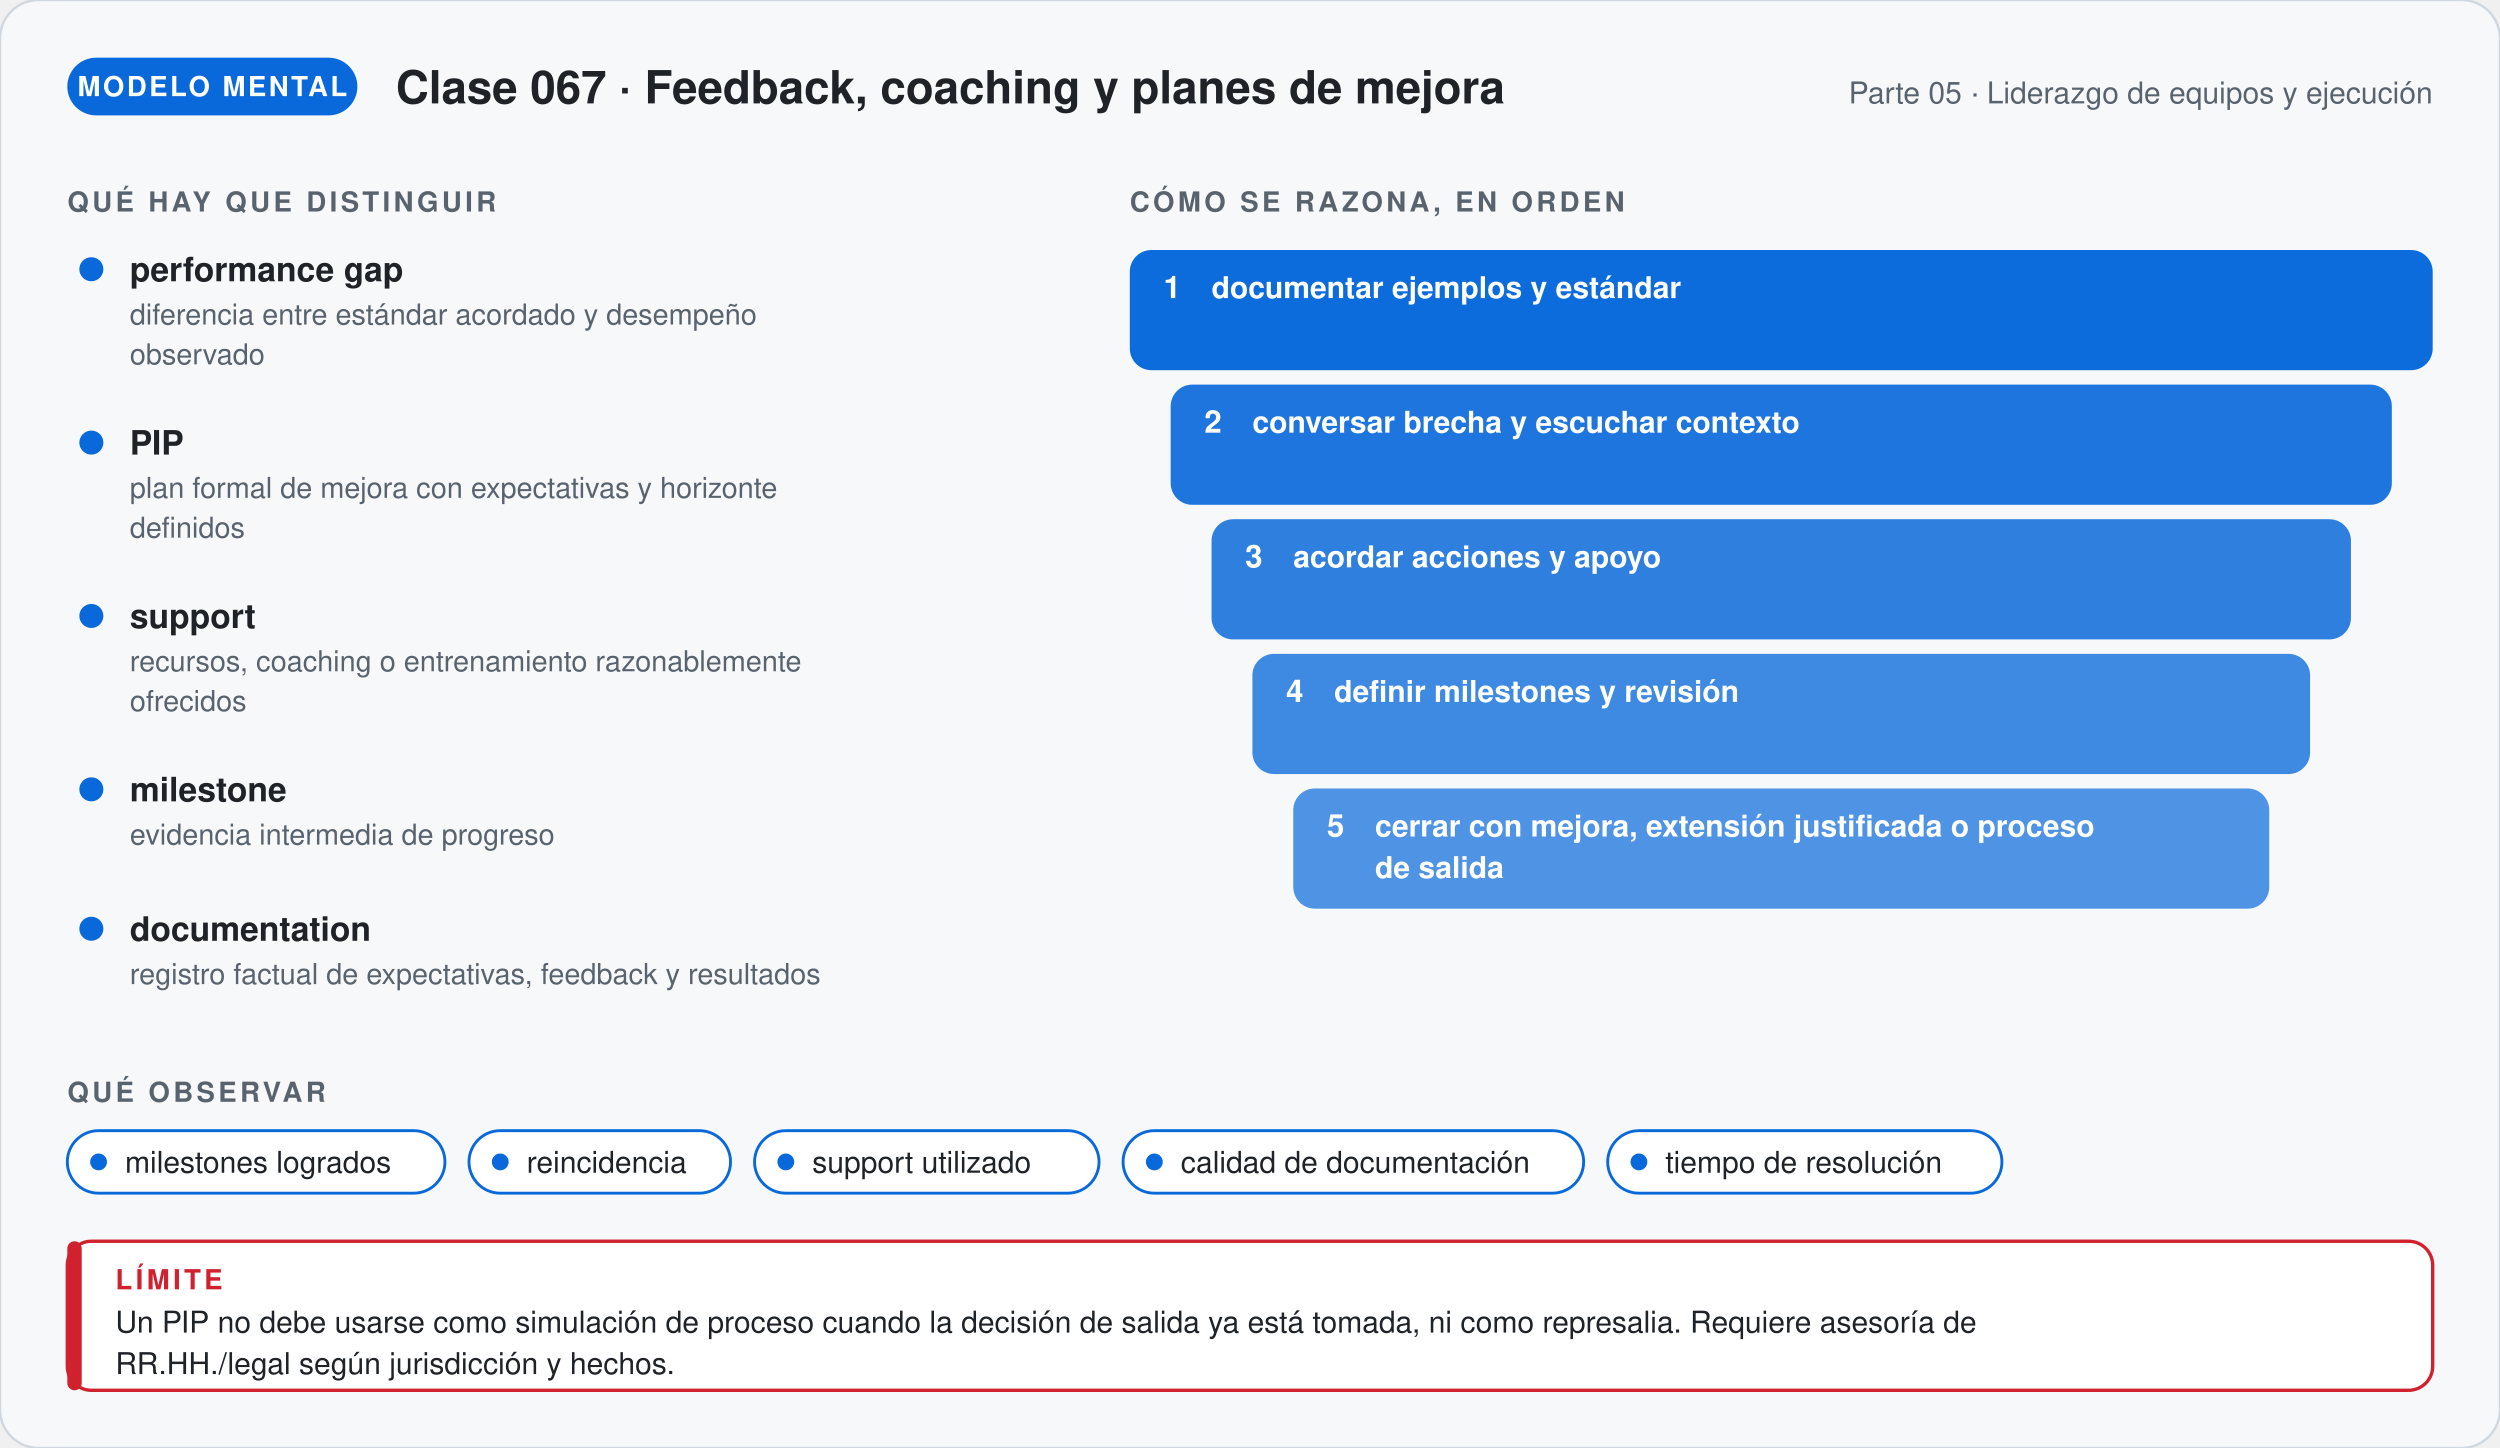
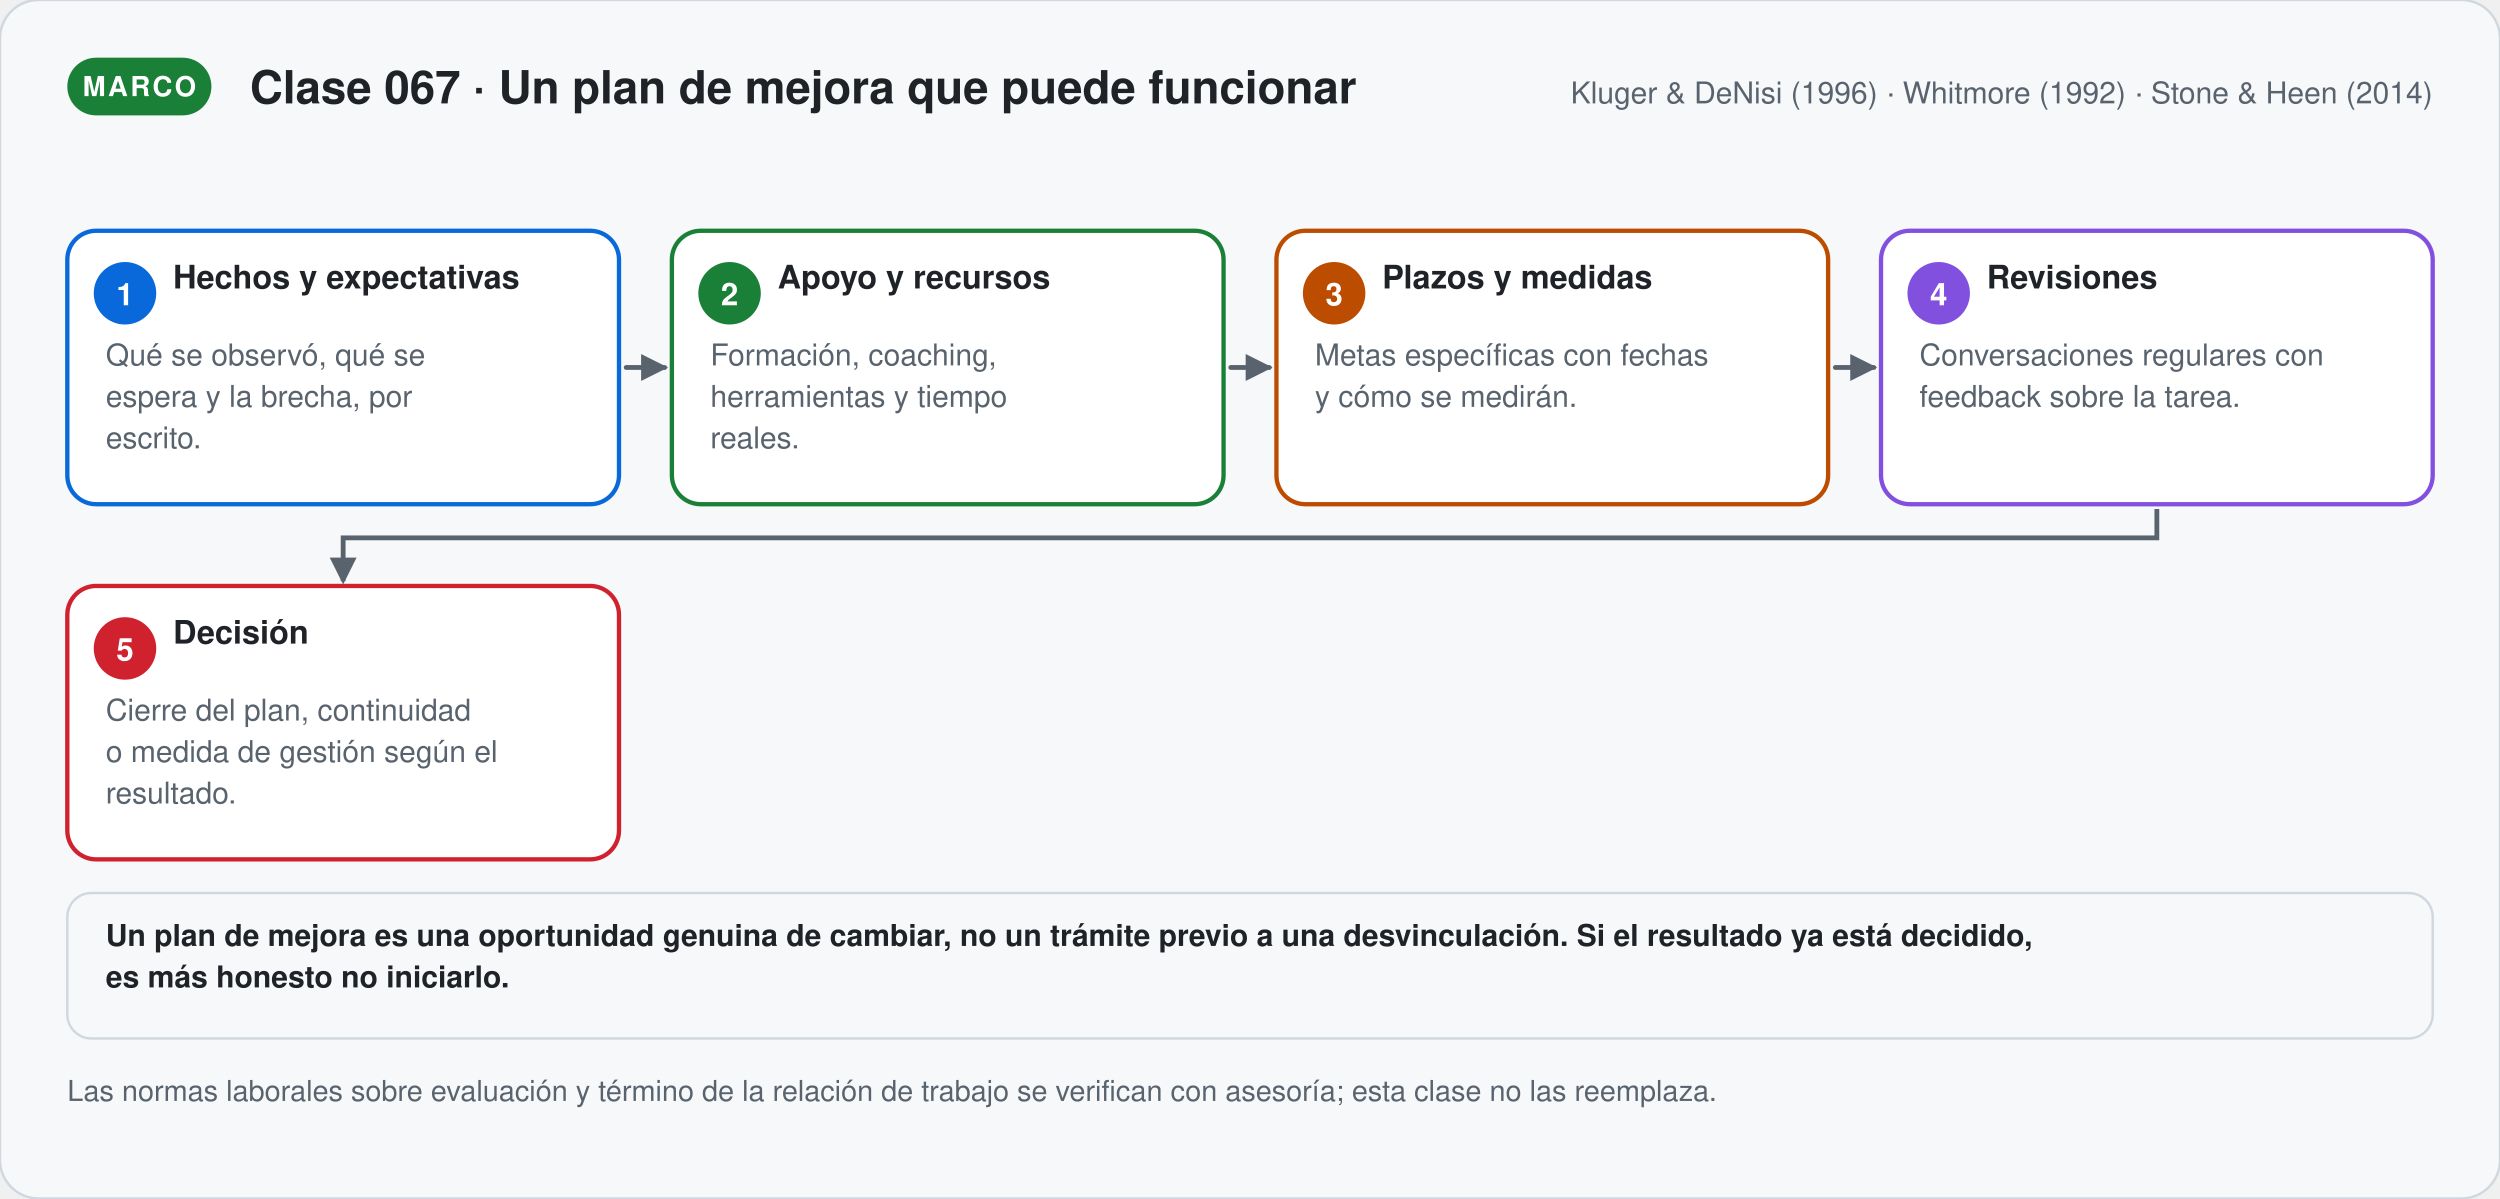
- <svg xmlns="http://www.w3.org/2000/svg" viewBox="0 0 1040 602.36" width="1040" role="img" aria-labelledby="t-g67 d-g67" font-family="'Segoe UI', 'Helvetica Neue', Helvetica, Arial, sans-serif">
+ <svg xmlns="http://www.w3.org/2000/svg" viewBox="0 0 1040 498.56" width="1040" role="img" aria-labelledby="t-s67 d-s67" font-family="'Segoe UI', 'Helvetica Neue', Helvetica, Arial, sans-serif">
  <defs>
-     <marker id="p-g67" viewBox="0 0 10 10" refX="8" refY="5" markerWidth="7" markerHeight="7" orient="auto">
+     <marker id="p-s67" viewBox="0 0 10 10" refX="8" refY="5" markerWidth="7" markerHeight="7" orient="auto">
      <path d="M1,1 L9,5 L1,9 Z" fill="#59636e" />
    </marker>
  </defs>
-   <rect width="1040" height="602.36" rx="16" fill="#f6f8fa" stroke="#d0d7de" />
-   <rect x="28" y="24" width="120.67" height="24" rx="12" fill="#0969da" />
-   <text x="88.335" y="40" font-size="11.5" font-weight="700" fill="#ffffff" text-anchor="middle" letter-spacing="1">MODELO MENTAL</text>
-   <text x="164.67" y="43" font-size="19" font-weight="700" fill="#1f2328" text-anchor="start">Clase 067 · Feedback, coaching y planes de mejora</text>
-   <text x="1012" y="43" font-size="12.5" font-weight="400" fill="#59636e" text-anchor="end">Parte 05 · Liderazgo de equipos y ejecución</text>
-   <text x="28" y="88" font-size="11.5" font-weight="700" fill="#59636e" text-anchor="start" letter-spacing="1.4">QUÉ HAY QUE DISTINGUIR</text>
-   <circle cx="38" cy="112" r="5" fill="#0969da" />
-   <text x="54" y="117" font-size="14" font-weight="700" fill="#1f2328" text-anchor="start">performance gap</text>
-   <text x="54" y="135" font-size="12" font-weight="400" fill="#59636e" text-anchor="start">diferencia entre estándar acordado y desempeño</text>
-   <text x="54" y="151.56" font-size="12" font-weight="400" fill="#59636e" text-anchor="start">observado</text>
-   <circle cx="38" cy="184.12" r="5" fill="#0969da" />
-   <text x="54" y="189.12" font-size="14" font-weight="700" fill="#1f2328" text-anchor="start">PIP</text>
-   <text x="54" y="207.12" font-size="12" font-weight="400" fill="#59636e" text-anchor="start">plan formal de mejora con expectativas y horizonte</text>
-   <text x="54" y="223.68" font-size="12" font-weight="400" fill="#59636e" text-anchor="start">definidos</text>
-   <circle cx="38" cy="256.24" r="5" fill="#0969da" />
-   <text x="54" y="261.24" font-size="14" font-weight="700" fill="#1f2328" text-anchor="start">support</text>
-   <text x="54" y="279.24" font-size="12" font-weight="400" fill="#59636e" text-anchor="start">recursos, coaching o entrenamiento razonablemente</text>
-   <text x="54" y="295.8" font-size="12" font-weight="400" fill="#59636e" text-anchor="start">ofrecidos</text>
-   <circle cx="38" cy="328.36" r="5" fill="#0969da" />
-   <text x="54" y="333.36" font-size="14" font-weight="700" fill="#1f2328" text-anchor="start">milestone</text>
-   <text x="54" y="351.36" font-size="12" font-weight="400" fill="#59636e" text-anchor="start">evidencia intermedia de progreso</text>
-   <circle cx="38" cy="386.36" r="5" fill="#0969da" />
-   <text x="54" y="391.36" font-size="14" font-weight="700" fill="#1f2328" text-anchor="start">documentation</text>
-   <text x="54" y="409.36" font-size="12" font-weight="400" fill="#59636e" text-anchor="start">registro factual de expectativas, feedback y resultados</text>
-   <text x="470" y="88" font-size="11.5" font-weight="700" fill="#59636e" text-anchor="start" letter-spacing="1.4">CÓMO SE RAZONA, EN ORDEN</text>
-   <rect x="470" y="104" width="542" height="50" rx="9" fill="#0969da" stroke="#0969da" stroke-width="0" fill-opacity="0.98" />
-   <text x="484" y="124" font-size="13" font-weight="800" fill="#ffffff" text-anchor="start">1</text>
-   <text x="504" y="124" font-size="12.5" font-weight="600" fill="#ffffff" text-anchor="start">documentar ejemplos y estándar</text>
-   <rect x="487" y="160" width="508" height="50" rx="9" fill="#0969da" stroke="#0969da" stroke-width="0" fill-opacity="0.91" />
-   <text x="501" y="180" font-size="13" font-weight="800" fill="#ffffff" text-anchor="start">2</text>
-   <text x="521" y="180" font-size="12.5" font-weight="600" fill="#ffffff" text-anchor="start">conversar brecha y escuchar contexto</text>
-   <rect x="504" y="216" width="474" height="50" rx="9" fill="#0969da" stroke="#0969da" stroke-width="0" fill-opacity="0.84" />
-   <text x="518" y="236" font-size="13" font-weight="800" fill="#ffffff" text-anchor="start">3</text>
-   <text x="538" y="236" font-size="12.5" font-weight="600" fill="#ffffff" text-anchor="start">acordar acciones y apoyo</text>
-   <rect x="521" y="272" width="440" height="50" rx="9" fill="#0969da" stroke="#0969da" stroke-width="0" fill-opacity="0.77" />
-   <text x="535" y="292" font-size="13" font-weight="800" fill="#ffffff" text-anchor="start">4</text>
-   <text x="555" y="292" font-size="12.5" font-weight="600" fill="#ffffff" text-anchor="start">definir milestones y revisión</text>
-   <rect x="538" y="328" width="406" height="50" rx="9" fill="#0969da" stroke="#0969da" stroke-width="0" fill-opacity="0.7" />
-   <text x="552" y="348" font-size="13" font-weight="800" fill="#ffffff" text-anchor="start">5</text>
-   <text x="572" y="348" font-size="12.5" font-weight="600" fill="#ffffff" text-anchor="start">cerrar con mejora, extensión justificada o proceso</text>
-   <text x="572" y="365.25" font-size="12.5" font-weight="600" fill="#ffffff" text-anchor="start">de salida</text>
-   <text x="28" y="458.36" font-size="11.5" font-weight="700" fill="#59636e" text-anchor="start" letter-spacing="1.4">QUÉ OBSERVAR</text>
-   <rect x="28" y="470.36" width="157.1" height="26" rx="13" fill="#ffffff" stroke="#0969da" stroke-width="1.2" />
-   <circle cx="41" cy="483.36" r="3.5" fill="#0969da" />
-   <text x="52" y="487.86" font-size="12.5" font-weight="400" fill="#1f2328" text-anchor="start">milestones logrados</text>
-   <rect x="195.1" y="470.36" width="108.8" height="26" rx="13" fill="#ffffff" stroke="#0969da" stroke-width="1.2" />
-   <circle cx="208.1" cy="483.36" r="3.5" fill="#0969da" />
-   <text x="219.1" y="487.86" font-size="12.5" font-weight="400" fill="#1f2328" text-anchor="start">reincidencia</text>
-   <rect x="313.9" y="470.36" width="143.3" height="26" rx="13" fill="#ffffff" stroke="#0969da" stroke-width="1.2" />
-   <circle cx="326.9" cy="483.36" r="3.5" fill="#0969da" />
-   <text x="337.9" y="487.86" font-size="12.5" font-weight="400" fill="#1f2328" text-anchor="start">support utilizado</text>
-   <rect x="467.2" y="470.36" width="191.6" height="26" rx="13" fill="#ffffff" stroke="#0969da" stroke-width="1.2" />
-   <circle cx="480.2" cy="483.36" r="3.5" fill="#0969da" />
-   <text x="491.2" y="487.86" font-size="12.5" font-weight="400" fill="#1f2328" text-anchor="start">calidad de documentación</text>
-   <rect x="668.8" y="470.36" width="164" height="26" rx="13" fill="#ffffff" stroke="#0969da" stroke-width="1.2" />
-   <circle cx="681.8" cy="483.36" r="3.5" fill="#0969da" />
-   <text x="692.8" y="487.86" font-size="12.5" font-weight="400" fill="#1f2328" text-anchor="start">tiempo de resolución</text>
-   <rect x="28" y="516.36" width="984" height="62" rx="10" fill="#ffffff" stroke="#cf222e" stroke-width="1.4" />
-   <rect x="28" y="516.36" width="6" height="62" rx="3" fill="#cf222e" />
-   <text x="48" y="536.36" font-size="11.5" font-weight="700" fill="#cf222e" text-anchor="start" letter-spacing="1.4">LÍMITE</text>
-   <text x="48" y="554.36" font-size="12.5" font-weight="400" fill="#1f2328" text-anchor="start">Un PIP no debe usarse como simulación de proceso cuando la decisión de salida ya está tomada, ni como represalia. Requiere asesoría de</text>
-   <text x="48" y="571.61" font-size="12.5" font-weight="400" fill="#1f2328" text-anchor="start">RR.HH./legal según jurisdicción y hechos.</text>
+   <rect width="1040" height="498.56" rx="16" fill="#f6f8fa" stroke="#d0d7de" />
+   <rect x="28" y="24" width="59.95" height="24" rx="12" fill="#1a7f37" />
+   <text x="57.975" y="40" font-size="11.5" font-weight="700" fill="#ffffff" text-anchor="middle" letter-spacing="1">MARCO</text>
+   <text x="103.95" y="43" font-size="19" font-weight="700" fill="#1f2328" text-anchor="start">Clase 067 · Un plan de mejora que puede funcionar</text>
+   <text x="1012" y="43" font-size="12.5" font-weight="400" fill="#59636e" text-anchor="end">Kluger &amp; DeNisi (1996) · Whitmore (1992) · Stone &amp; Heen (2014)</text>
+   <rect x="28" y="96" width="229.5" height="113.75" rx="12" fill="#ffffff" stroke="#0969da" stroke-width="1.8" />
+   <circle cx="52.0" cy="122.0" r="13" fill="#0969da" />
+   <text x="52" y="127" font-size="13" font-weight="700" fill="#ffffff" text-anchor="middle">1</text>
+   <text x="72" y="120" font-size="13.5" font-weight="700" fill="#1f2328" text-anchor="start">Hechos y expectativas</text>
+   <text x="44" y="152" font-size="12.5" font-weight="400" fill="#59636e" text-anchor="start">Qué se observó, qué se</text>
+   <text x="44" y="169.25" font-size="12.5" font-weight="400" fill="#59636e" text-anchor="start">espera y la brecha, por</text>
+   <text x="44" y="186.5" font-size="12.5" font-weight="400" fill="#59636e" text-anchor="start">escrito.</text>
+   <path d="M260.5,152.875 L276.5,152.875" stroke="#59636e" stroke-width="2" fill="none" stroke-linecap="round" marker-end="url(#p-s67)" />
+   <rect x="279.5" y="96" width="229.5" height="113.75" rx="12" fill="#ffffff" stroke="#1a7f37" stroke-width="1.8" />
+   <circle cx="303.5" cy="122.0" r="13" fill="#1a7f37" />
+   <text x="303.5" y="127" font-size="13" font-weight="700" fill="#ffffff" text-anchor="middle">2</text>
+   <text x="323.5" y="120" font-size="13.5" font-weight="700" fill="#1f2328" text-anchor="start">Apoyo y recursos</text>
+   <text x="295.5" y="152" font-size="12.5" font-weight="400" fill="#59636e" text-anchor="start">Formación, coaching,</text>
+   <text x="295.5" y="169.25" font-size="12.5" font-weight="400" fill="#59636e" text-anchor="start">herramientas y tiempo</text>
+   <text x="295.5" y="186.5" font-size="12.5" font-weight="400" fill="#59636e" text-anchor="start">reales.</text>
+   <path d="M512,152.875 L528,152.875" stroke="#59636e" stroke-width="2" fill="none" stroke-linecap="round" marker-end="url(#p-s67)" />
+   <rect x="531" y="96" width="229.5" height="113.75" rx="12" fill="#ffffff" stroke="#bc4c00" stroke-width="1.8" />
+   <circle cx="555.0" cy="122.0" r="13" fill="#bc4c00" />
+   <text x="555" y="127" font-size="13" font-weight="700" fill="#ffffff" text-anchor="middle">3</text>
+   <text x="575" y="120" font-size="13.5" font-weight="700" fill="#1f2328" text-anchor="start">Plazos y medidas</text>
+   <text x="547" y="152" font-size="12.5" font-weight="400" fill="#59636e" text-anchor="start">Metas específicas con fechas</text>
+   <text x="547" y="169.25" font-size="12.5" font-weight="400" fill="#59636e" text-anchor="start">y cómo se medirán.</text>
+   <path d="M763.5,152.875 L779.5,152.875" stroke="#59636e" stroke-width="2" fill="none" stroke-linecap="round" marker-end="url(#p-s67)" />
+   <rect x="782.5" y="96" width="229.5" height="113.75" rx="12" fill="#ffffff" stroke="#8250df" stroke-width="1.8" />
+   <circle cx="806.5" cy="122.0" r="13" fill="#8250df" />
+   <text x="806.5" y="127" font-size="13" font-weight="700" fill="#ffffff" text-anchor="middle">4</text>
+   <text x="826.5" y="120" font-size="13.5" font-weight="700" fill="#1f2328" text-anchor="start">Revisiones</text>
+   <text x="798.5" y="152" font-size="12.5" font-weight="400" fill="#59636e" text-anchor="start">Conversaciones regulares con</text>
+   <text x="798.5" y="169.25" font-size="12.5" font-weight="400" fill="#59636e" text-anchor="start">feedback sobre la tarea.</text>
+   <path d="M897.25,211.75 V223.75 H142.75 V241.75" stroke="#59636e" stroke-width="2" fill="none" marker-end="url(#p-s67)" />
+   <rect x="28" y="243.75" width="229.5" height="113.75" rx="12" fill="#ffffff" stroke="#cf222e" stroke-width="1.8" />
+   <circle cx="52.0" cy="269.75" r="13" fill="#cf222e" />
+   <text x="52" y="274.75" font-size="13" font-weight="700" fill="#ffffff" text-anchor="middle">5</text>
+   <text x="72" y="267.75" font-size="13.5" font-weight="700" fill="#1f2328" text-anchor="start">Decisión</text>
+   <text x="44" y="299.75" font-size="12.5" font-weight="400" fill="#59636e" text-anchor="start">Cierre del plan, continuidad</text>
+   <text x="44" y="317" font-size="12.5" font-weight="400" fill="#59636e" text-anchor="start">o medida de gestión según el</text>
+   <text x="44" y="334.25" font-size="12.5" font-weight="400" fill="#59636e" text-anchor="start">resultado.</text>
+   <rect x="28" y="371.5" width="984" height="60.5" rx="10" fill="#f6f8fa" stroke="#d0d7de" stroke-width="1" />
+   <text x="44" y="393.5" font-size="12.5" font-weight="600" fill="#1f2328" text-anchor="start">Un plan de mejora es una oportunidad genuina de cambiar, no un trámite previo a una desvinculación. Si el resultado ya está decidido,</text>
+   <text x="44" y="410.75" font-size="12.5" font-weight="600" fill="#1f2328" text-anchor="start">es más honesto no iniciarlo.</text>
+   <text x="28" y="458" font-size="12" font-weight="400" fill="#59636e" text-anchor="start">Las normas laborales sobre evaluación y término de la relación de trabajo se verifican con asesoría; esta clase no las reemplaza.</text>
</svg>
